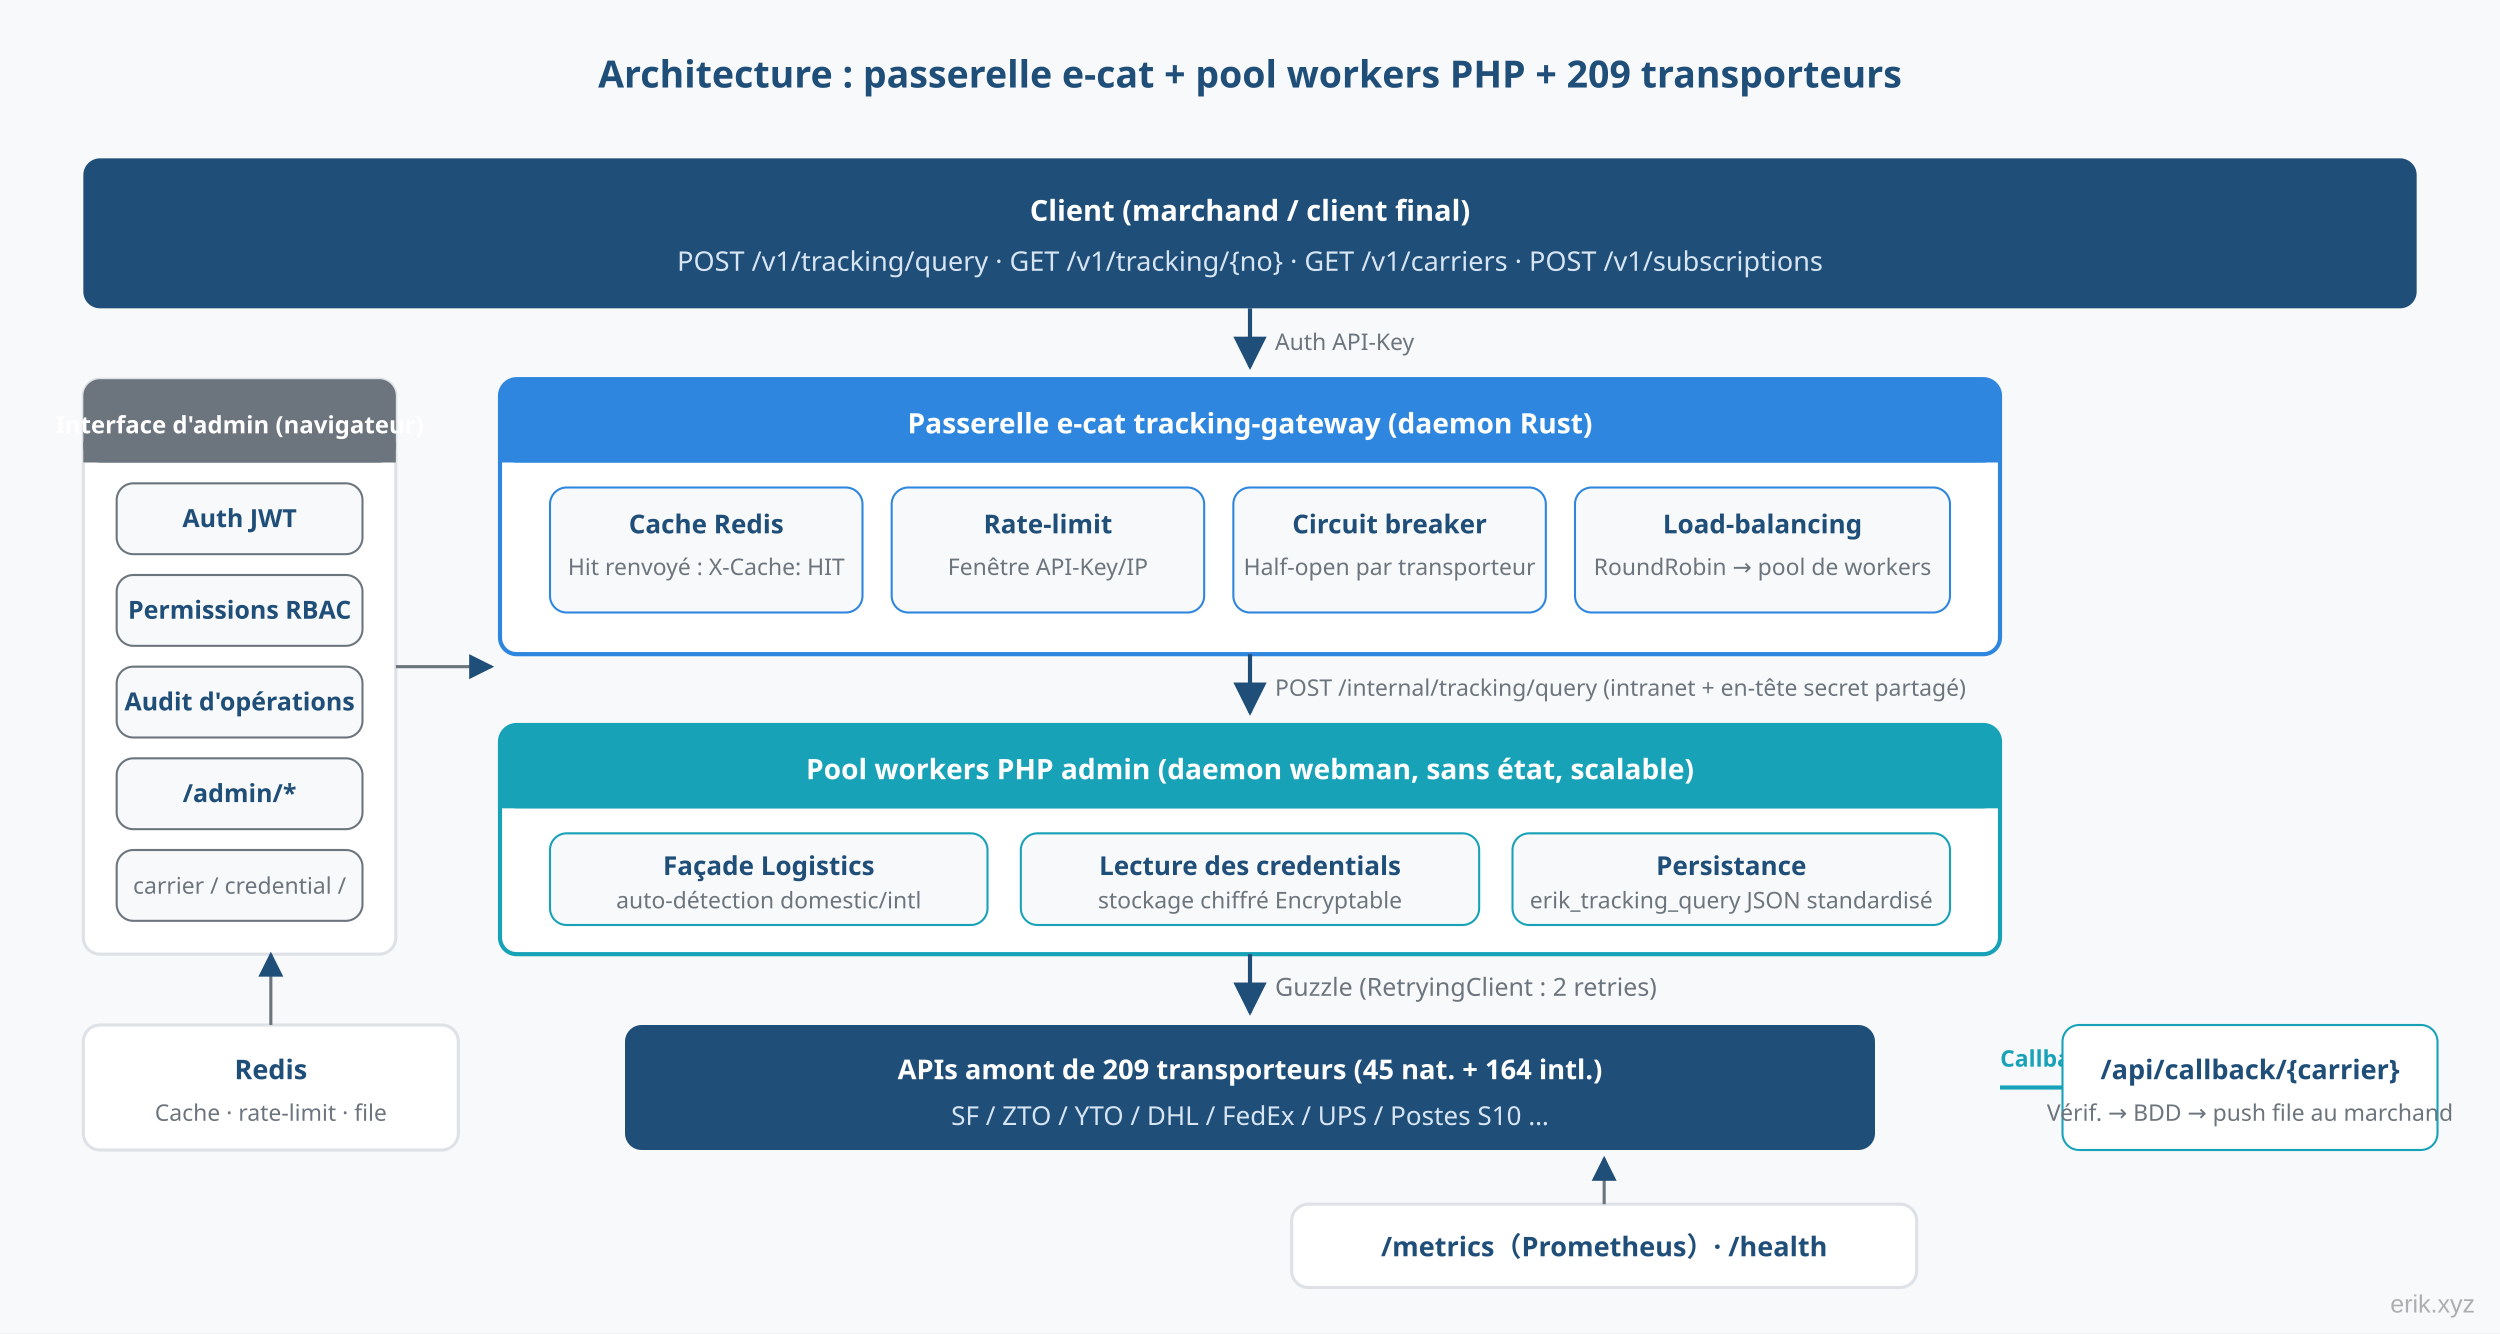
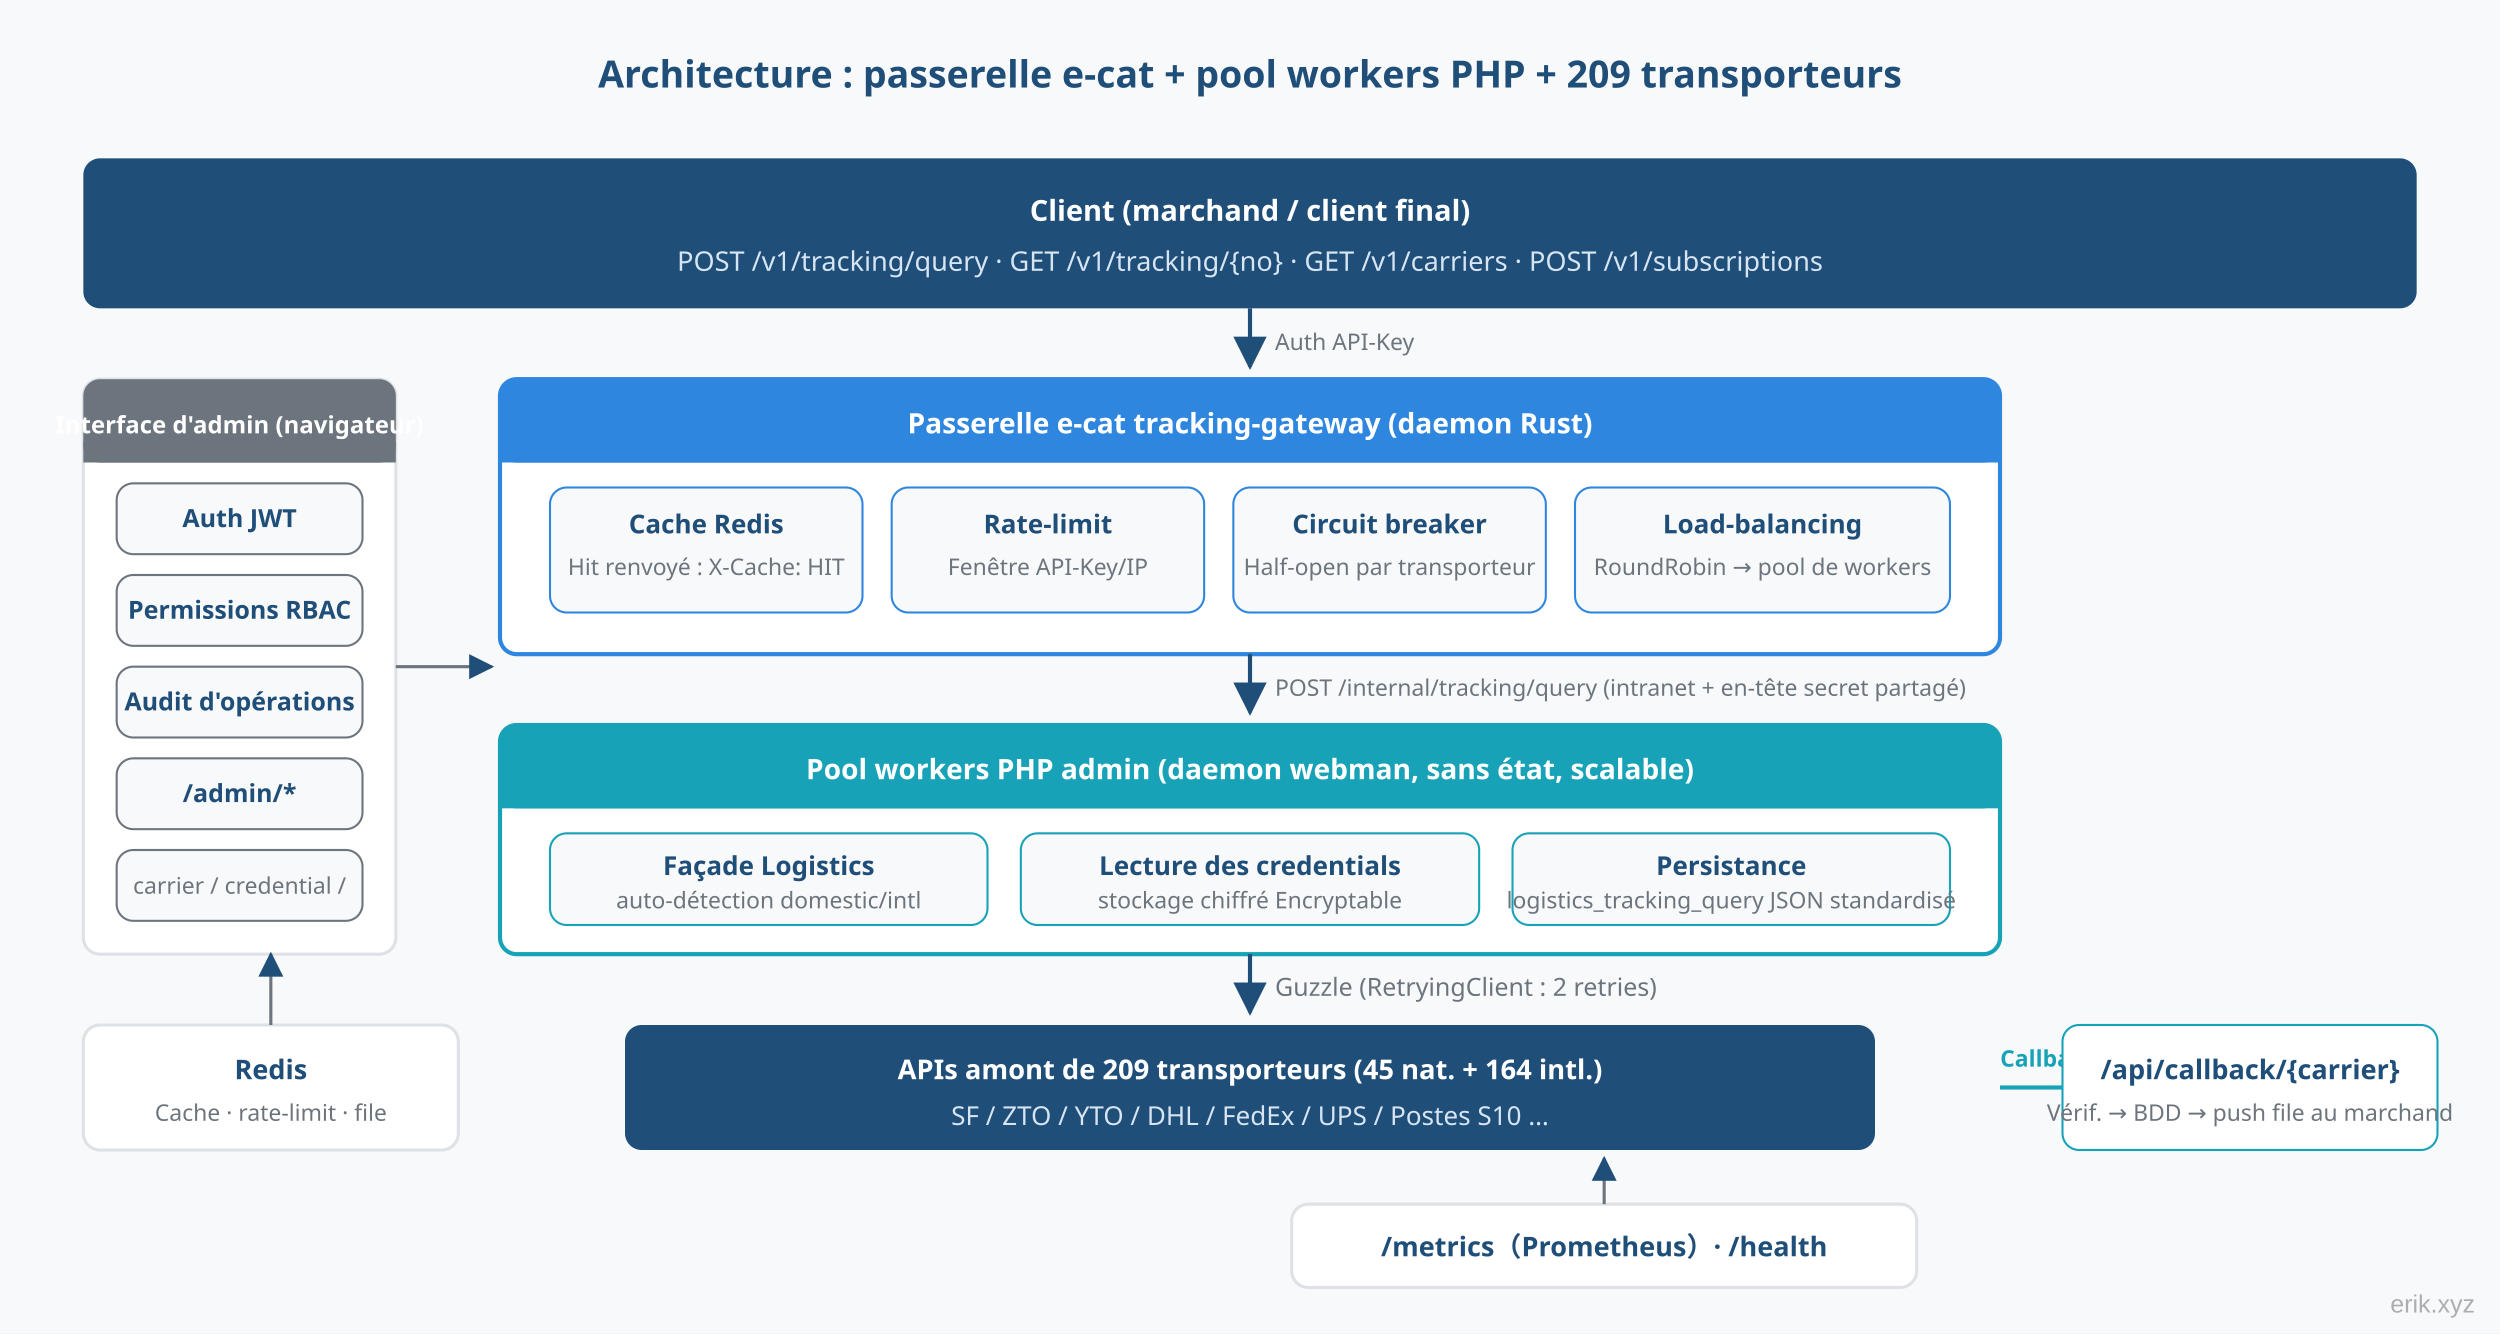
<svg xmlns="http://www.w3.org/2000/svg" viewBox="0 0 1200 640" font-family="'PingFang SC','Noto Sans SC','Microsoft YaHei',sans-serif">
  <defs>
    <marker id="arrow" viewBox="0 0 10 10" refX="9" refY="5" markerWidth="8" markerHeight="8" orient="auto-start-reverse">
      <path d="M0,0 L10,5 L0,10 z" fill="#1F4E79" />
    </marker>
    <marker id="arrow2" viewBox="0 0 10 10" refX="9" refY="5" markerWidth="8" markerHeight="8" orient="auto-start-reverse">
      <path d="M0,0 L10,5 L0,10 z" fill="#17A2B8" />
    </marker>
  </defs>
  <rect x="0" y="0" width="1200" height="640" fill="#F8F9FA" />
  <text x="600" y="42" text-anchor="middle" font-size="18" font-weight="bold" fill="#1F4E79">Architecture : passerelle e-cat + pool workers PHP + 209 transporteurs</text>
  <rect x="40" y="76" width="1120" height="72" rx="8" fill="#1F4E79" />
  <text x="600" y="106" text-anchor="middle" font-size="13.9" font-weight="bold" fill="#FFFFFF">Client (marchand / client final)</text>
  <text x="600" y="130" text-anchor="middle" font-size="13" fill="#D7E5F3">POST /v1/tracking/query · GET /v1/tracking/{no} · GET /v1/carriers · POST /v1/subscriptions</text>
  <line x1="600" y1="148" x2="600" y2="176" stroke="#1F4E79" stroke-width="2" marker-end="url(#arrow)" />
  <text x="612" y="168" font-size="11" fill="#6C757D">Auth API-Key</text>
  <rect x="240" y="182" width="720" height="132" rx="8" fill="#FFFFFF" stroke="#2E86DE" stroke-width="2" />
  <rect x="240" y="182" width="720" height="40" rx="8" fill="#2E86DE" />
  <rect x="240" y="212" width="720" height="10" fill="#2E86DE" />
  <text x="600" y="208" text-anchor="middle" font-size="13.5" font-weight="bold" fill="#FFFFFF">Passerelle e-cat tracking-gateway (daemon Rust)</text>
  <g font-size="12.5" fill="#212529" text-anchor="middle">
    <rect x="264" y="234" width="150" height="60" rx="8" fill="#F8F9FA" stroke="#2E86DE" />
    <text x="339" y="256" font-weight="bold" fill="#1F4E79">Cache Redis</text>
    <text x="339" y="276" font-size="11" fill="#6C757D">Hit renvoyé : X-Cache: HIT</text>
    <rect x="428" y="234" width="150" height="60" rx="8" fill="#F8F9FA" stroke="#2E86DE" />
    <text x="503" y="256" font-weight="bold" fill="#1F4E79">Rate-limit</text>
    <text x="503" y="276" font-size="11" fill="#6C757D">Fenêtre API-Key/IP</text>
    <rect x="592" y="234" width="150" height="60" rx="8" fill="#F8F9FA" stroke="#2E86DE" />
    <text x="667" y="256" font-weight="bold" fill="#1F4E79">Circuit breaker</text>
    <text x="667" y="276" font-size="11" fill="#6C757D">Half-open par transporteur</text>
    <rect x="756" y="234" width="180" height="60" rx="8" fill="#F8F9FA" stroke="#2E86DE" />
    <text x="846" y="256" font-weight="bold" fill="#1F4E79">Load-balancing</text>
    <text x="846" y="276" font-size="11" fill="#6C757D">RoundRobin → pool de workers</text>
  </g>
  <line x1="600" y1="314" x2="600" y2="342" stroke="#1F4E79" stroke-width="2" marker-end="url(#arrow)" />
  <text x="612" y="334" font-size="11" fill="#6C757D">POST /internal/tracking/query (intranet + en-tête secret partagé)</text>
  <rect x="240" y="348" width="720" height="110" rx="8" fill="#FFFFFF" stroke="#17A2B8" stroke-width="2" />
  <rect x="240" y="348" width="720" height="40" rx="8" fill="#17A2B8" />
  <rect x="240" y="378" width="720" height="10" fill="#17A2B8" />
  <text x="600" y="374" text-anchor="middle" font-size="13.5" font-weight="bold" fill="#FFFFFF">Pool workers PHP admin (daemon webman, sans état, scalable)</text>
  <g font-size="12.5" fill="#212529" text-anchor="middle">
    <rect x="264" y="400" width="210" height="44" rx="8" fill="#F8F9FA" stroke="#17A2B8" />
    <text x="369" y="420" font-weight="bold" fill="#1F4E79">Façade Logistics</text>
    <text x="369" y="436" font-size="11" fill="#6C757D">auto-détection domestic/intl</text>
    <rect x="490" y="400" width="220" height="44" rx="8" fill="#F8F9FA" stroke="#17A2B8" />
    <text x="600" y="420" font-weight="bold" fill="#1F4E79">Lecture des credentials</text>
    <text x="600" y="436" font-size="11" fill="#6C757D">stockage chiffré Encryptable</text>
    <rect x="726" y="400" width="210" height="44" rx="8" fill="#F8F9FA" stroke="#17A2B8" />
    <text x="831" y="420" font-weight="bold" fill="#1F4E79">Persistance</text>
-     <text x="831" y="436" font-size="11" fill="#6C757D">erik_tracking_query JSON standardisé</text>
+     <text x="831" y="436" font-size="11" fill="#6C757D">logistics_tracking_query JSON standardisé</text>
  </g>
  <line x1="600" y1="458" x2="600" y2="486" stroke="#1F4E79" stroke-width="2" marker-end="url(#arrow)" />
  <text x="612" y="478" font-size="12" fill="#6C757D">Guzzle (RetryingClient : 2 retries)</text>
  <rect x="300" y="492" width="600" height="60" rx="8" fill="#1F4E79" />
  <text x="600" y="518" text-anchor="middle" font-size="13.1" font-weight="bold" fill="#FFFFFF">APIs amont de 209 transporteurs (45 nat. + 164 intl.)</text>
  <text x="600" y="540" text-anchor="middle" font-size="12.5" fill="#D7E5F3">SF / ZTO / YTO / DHL / FedEx / UPS / Postes S10 …</text>
  <line x1="960" y1="522" x2="1060" y2="522" stroke="#17A2B8" stroke-width="2" marker-end="url(#arrow2)" />
  <text x="1010" y="512" text-anchor="middle" font-size="11" fill="#17A2B8" font-weight="bold">Callback webhook</text>
  <rect x="990" y="492" width="180" height="60" rx="8" fill="#FFFFFF" stroke="#17A2B8" />
  <text x="1080" y="518" text-anchor="middle" font-size="13" font-weight="bold" fill="#1F4E79">/api/callback/{carrier}</text>
  <text x="1080" y="538" text-anchor="middle" font-size="11" fill="#6C757D">Vérif. → BDD → push file au marchand</text>
  <rect x="40" y="182" width="150" height="276" rx="8" fill="#FFFFFF" stroke="#DEE2E6" stroke-width="1.5" />
  <rect x="40" y="182" width="150" height="40" rx="8" fill="#6C757D" />
  <rect x="40" y="212" width="150" height="10" fill="#6C757D" />
  <text x="115" y="208" text-anchor="middle" font-size="11.5" font-weight="bold" fill="#FFFFFF">Interface d'admin (navigateur)</text>
  <g font-size="12" fill="#212529" text-anchor="middle">
    <rect x="56" y="232" width="118" height="34" rx="8" fill="#F8F9FA" stroke="#6C757D" />
    <text x="115" y="253" fill="#1F4E79" font-weight="bold">Auth JWT</text>
    <rect x="56" y="276" width="118" height="34" rx="8" fill="#F8F9FA" stroke="#6C757D" />
    <text x="115" y="297" fill="#1F4E79" font-weight="bold">Permissions RBAC</text>
    <rect x="56" y="320" width="118" height="34" rx="8" fill="#F8F9FA" stroke="#6C757D" />
    <text x="115" y="341" fill="#1F4E79" font-weight="bold">Audit d'opérations</text>
    <rect x="56" y="364" width="118" height="34" rx="8" fill="#F8F9FA" stroke="#6C757D" />
    <text x="115" y="385" fill="#1F4E79" font-weight="bold">/admin/*</text>
    <rect x="56" y="408" width="118" height="34" rx="8" fill="#F8F9FA" stroke="#6C757D" />
    <text x="115" y="429" font-size="11" fill="#6C757D">carrier / credential /</text>
  </g>
  <line x1="190" y1="320" x2="236" y2="320" stroke="#6C757D" stroke-width="1.5" marker-end="url(#arrow)" />
  <rect x="40" y="492" width="180" height="60" rx="8" fill="#FFFFFF" stroke="#DEE2E6" stroke-width="1.5" />
  <text x="130" y="518" text-anchor="middle" font-size="13" font-weight="bold" fill="#1F4E79">Redis</text>
  <text x="130" y="538" text-anchor="middle" font-size="11" fill="#6C757D">Cache · rate-limit · file</text>
  <rect x="620" y="578" width="300" height="40" rx="8" fill="#FFFFFF" stroke="#DEE2E6" stroke-width="1.5" />
  <text x="770" y="603" text-anchor="middle" font-size="13" font-weight="bold" fill="#1F4E79">/metrics（Prometheus）· /health</text>
  <line x1="770" y1="578" x2="770" y2="556" stroke="#6C757D" stroke-width="1.5" marker-end="url(#arrow)" />
  <line x1="130" y1="492" x2="130" y2="458" stroke="#6C757D" stroke-width="1.5" marker-end="url(#arrow)" />
  <text x="1188" y="630" fill="rgba(33,37,41,0.35)" font-size="12" font-family="Arial, sans-serif" text-anchor="end">erik.xyz</text>
</svg>
